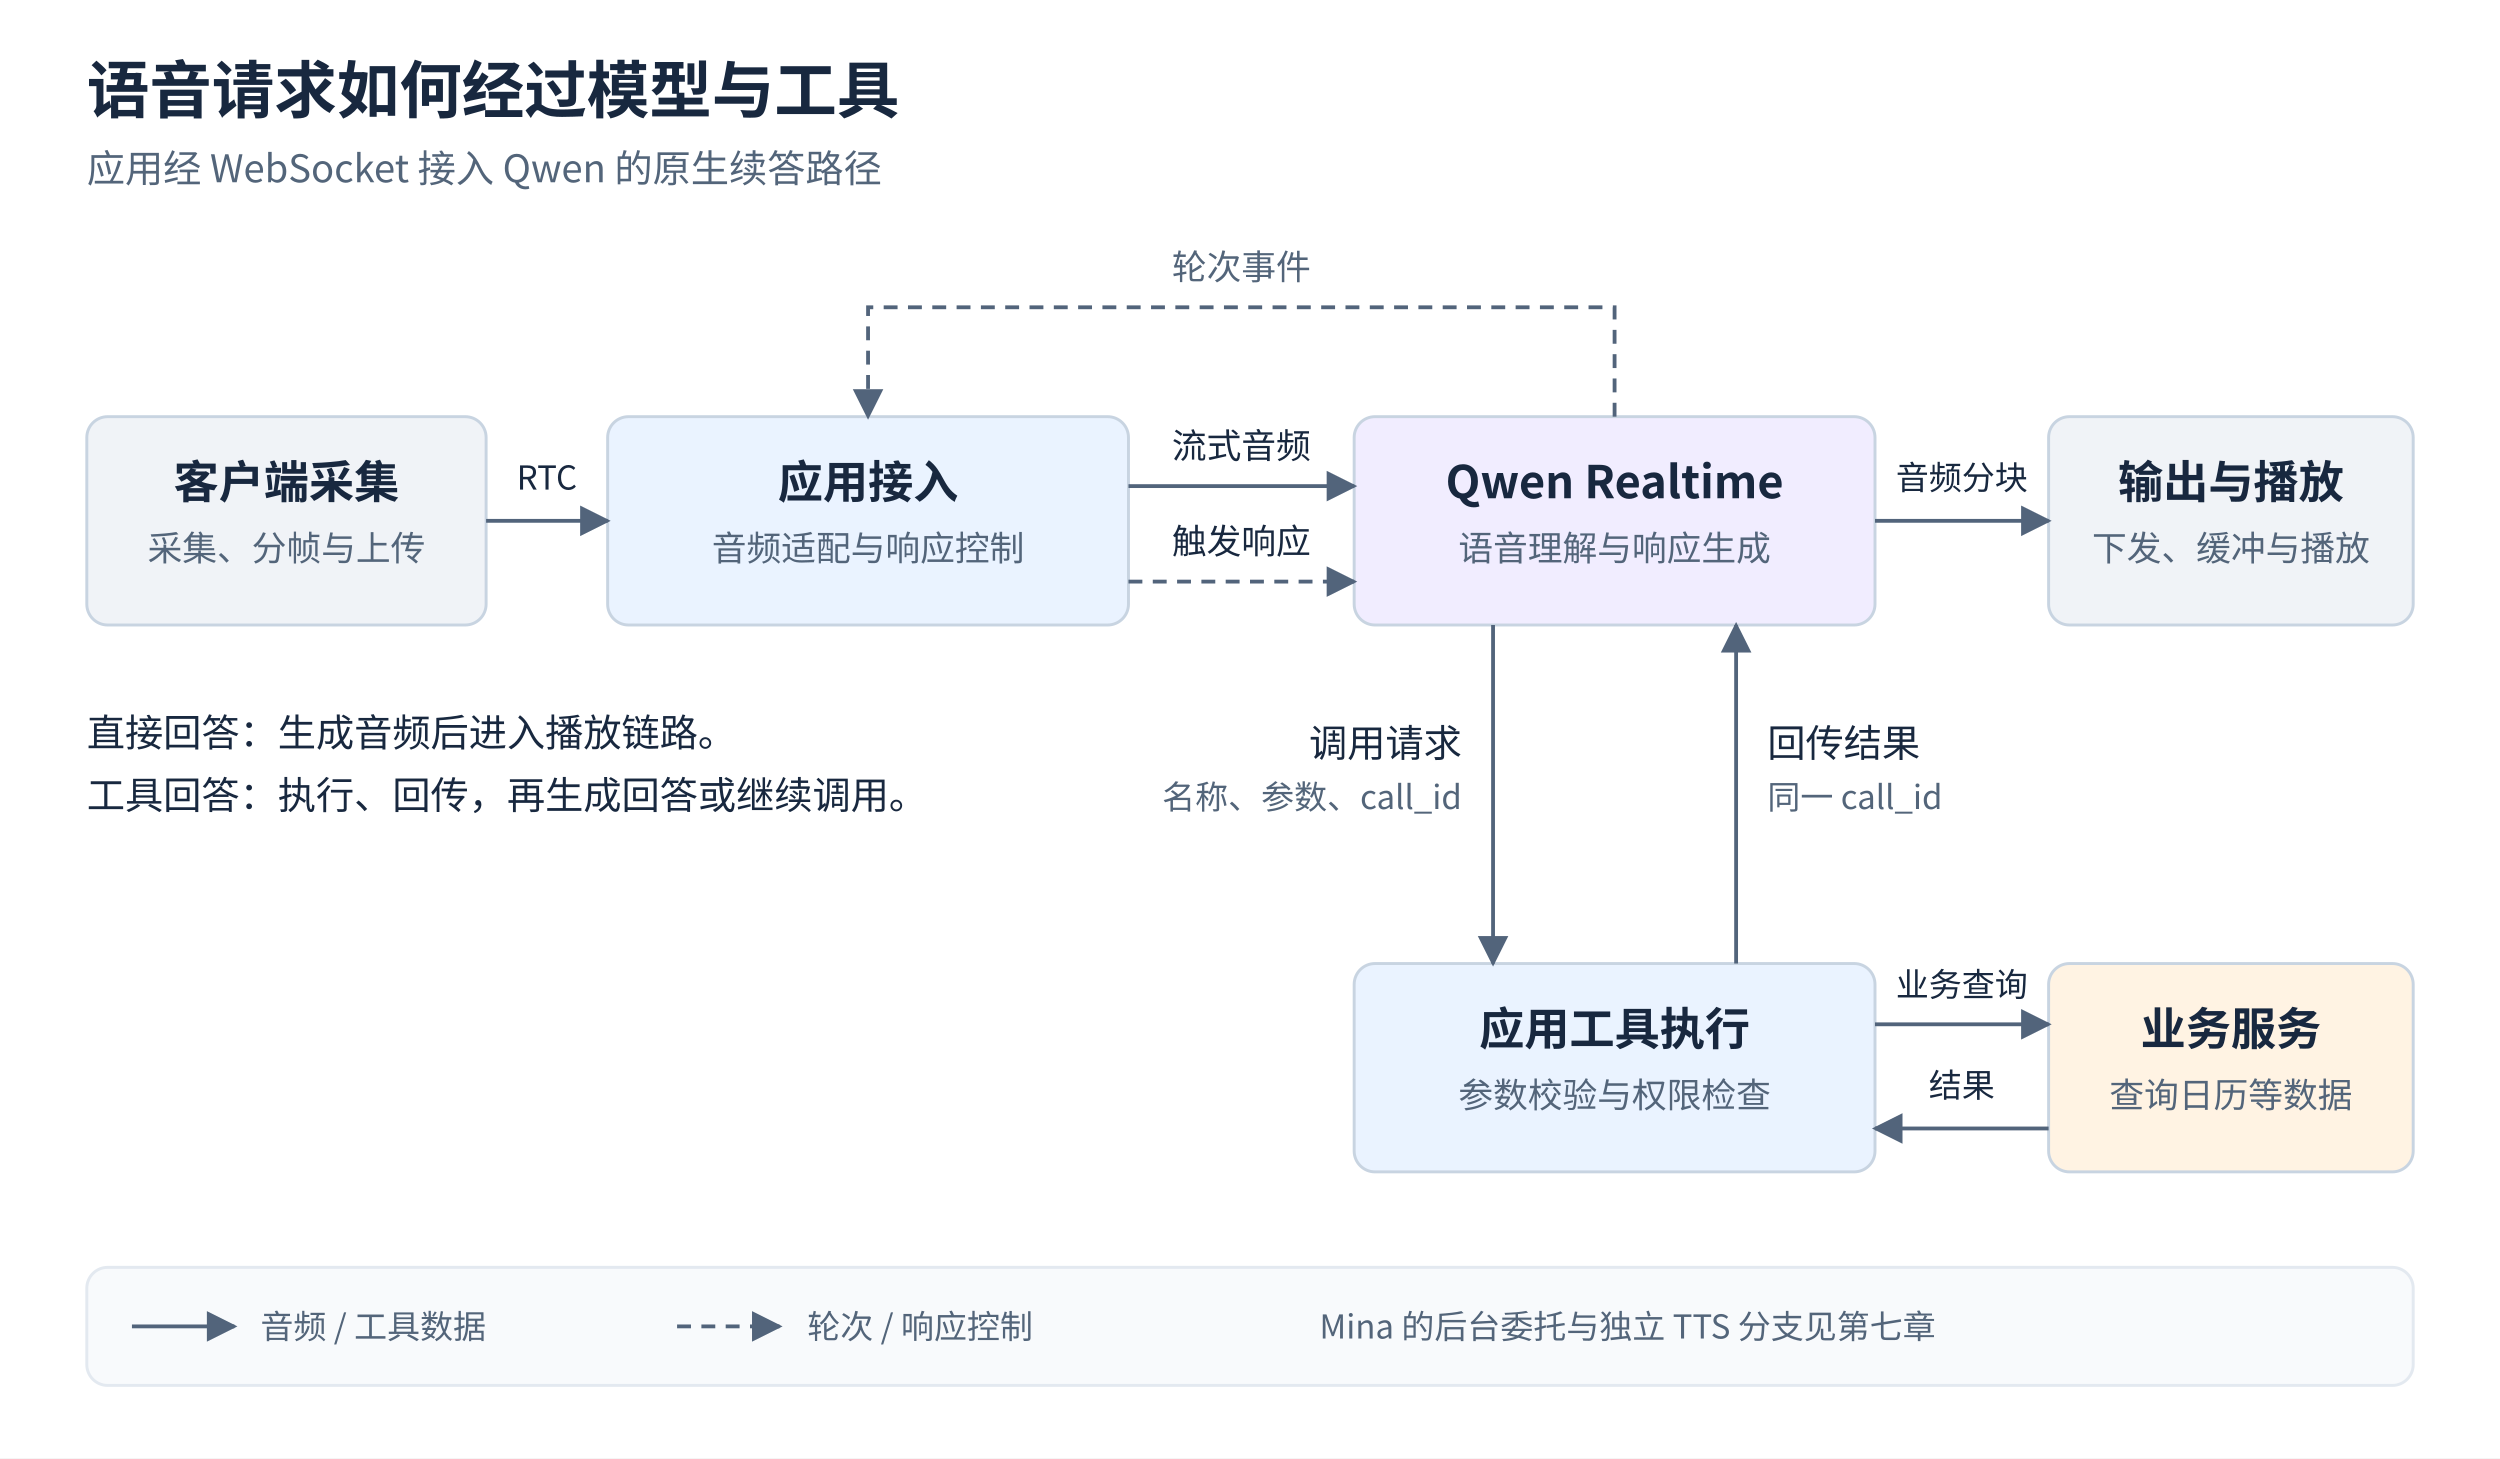
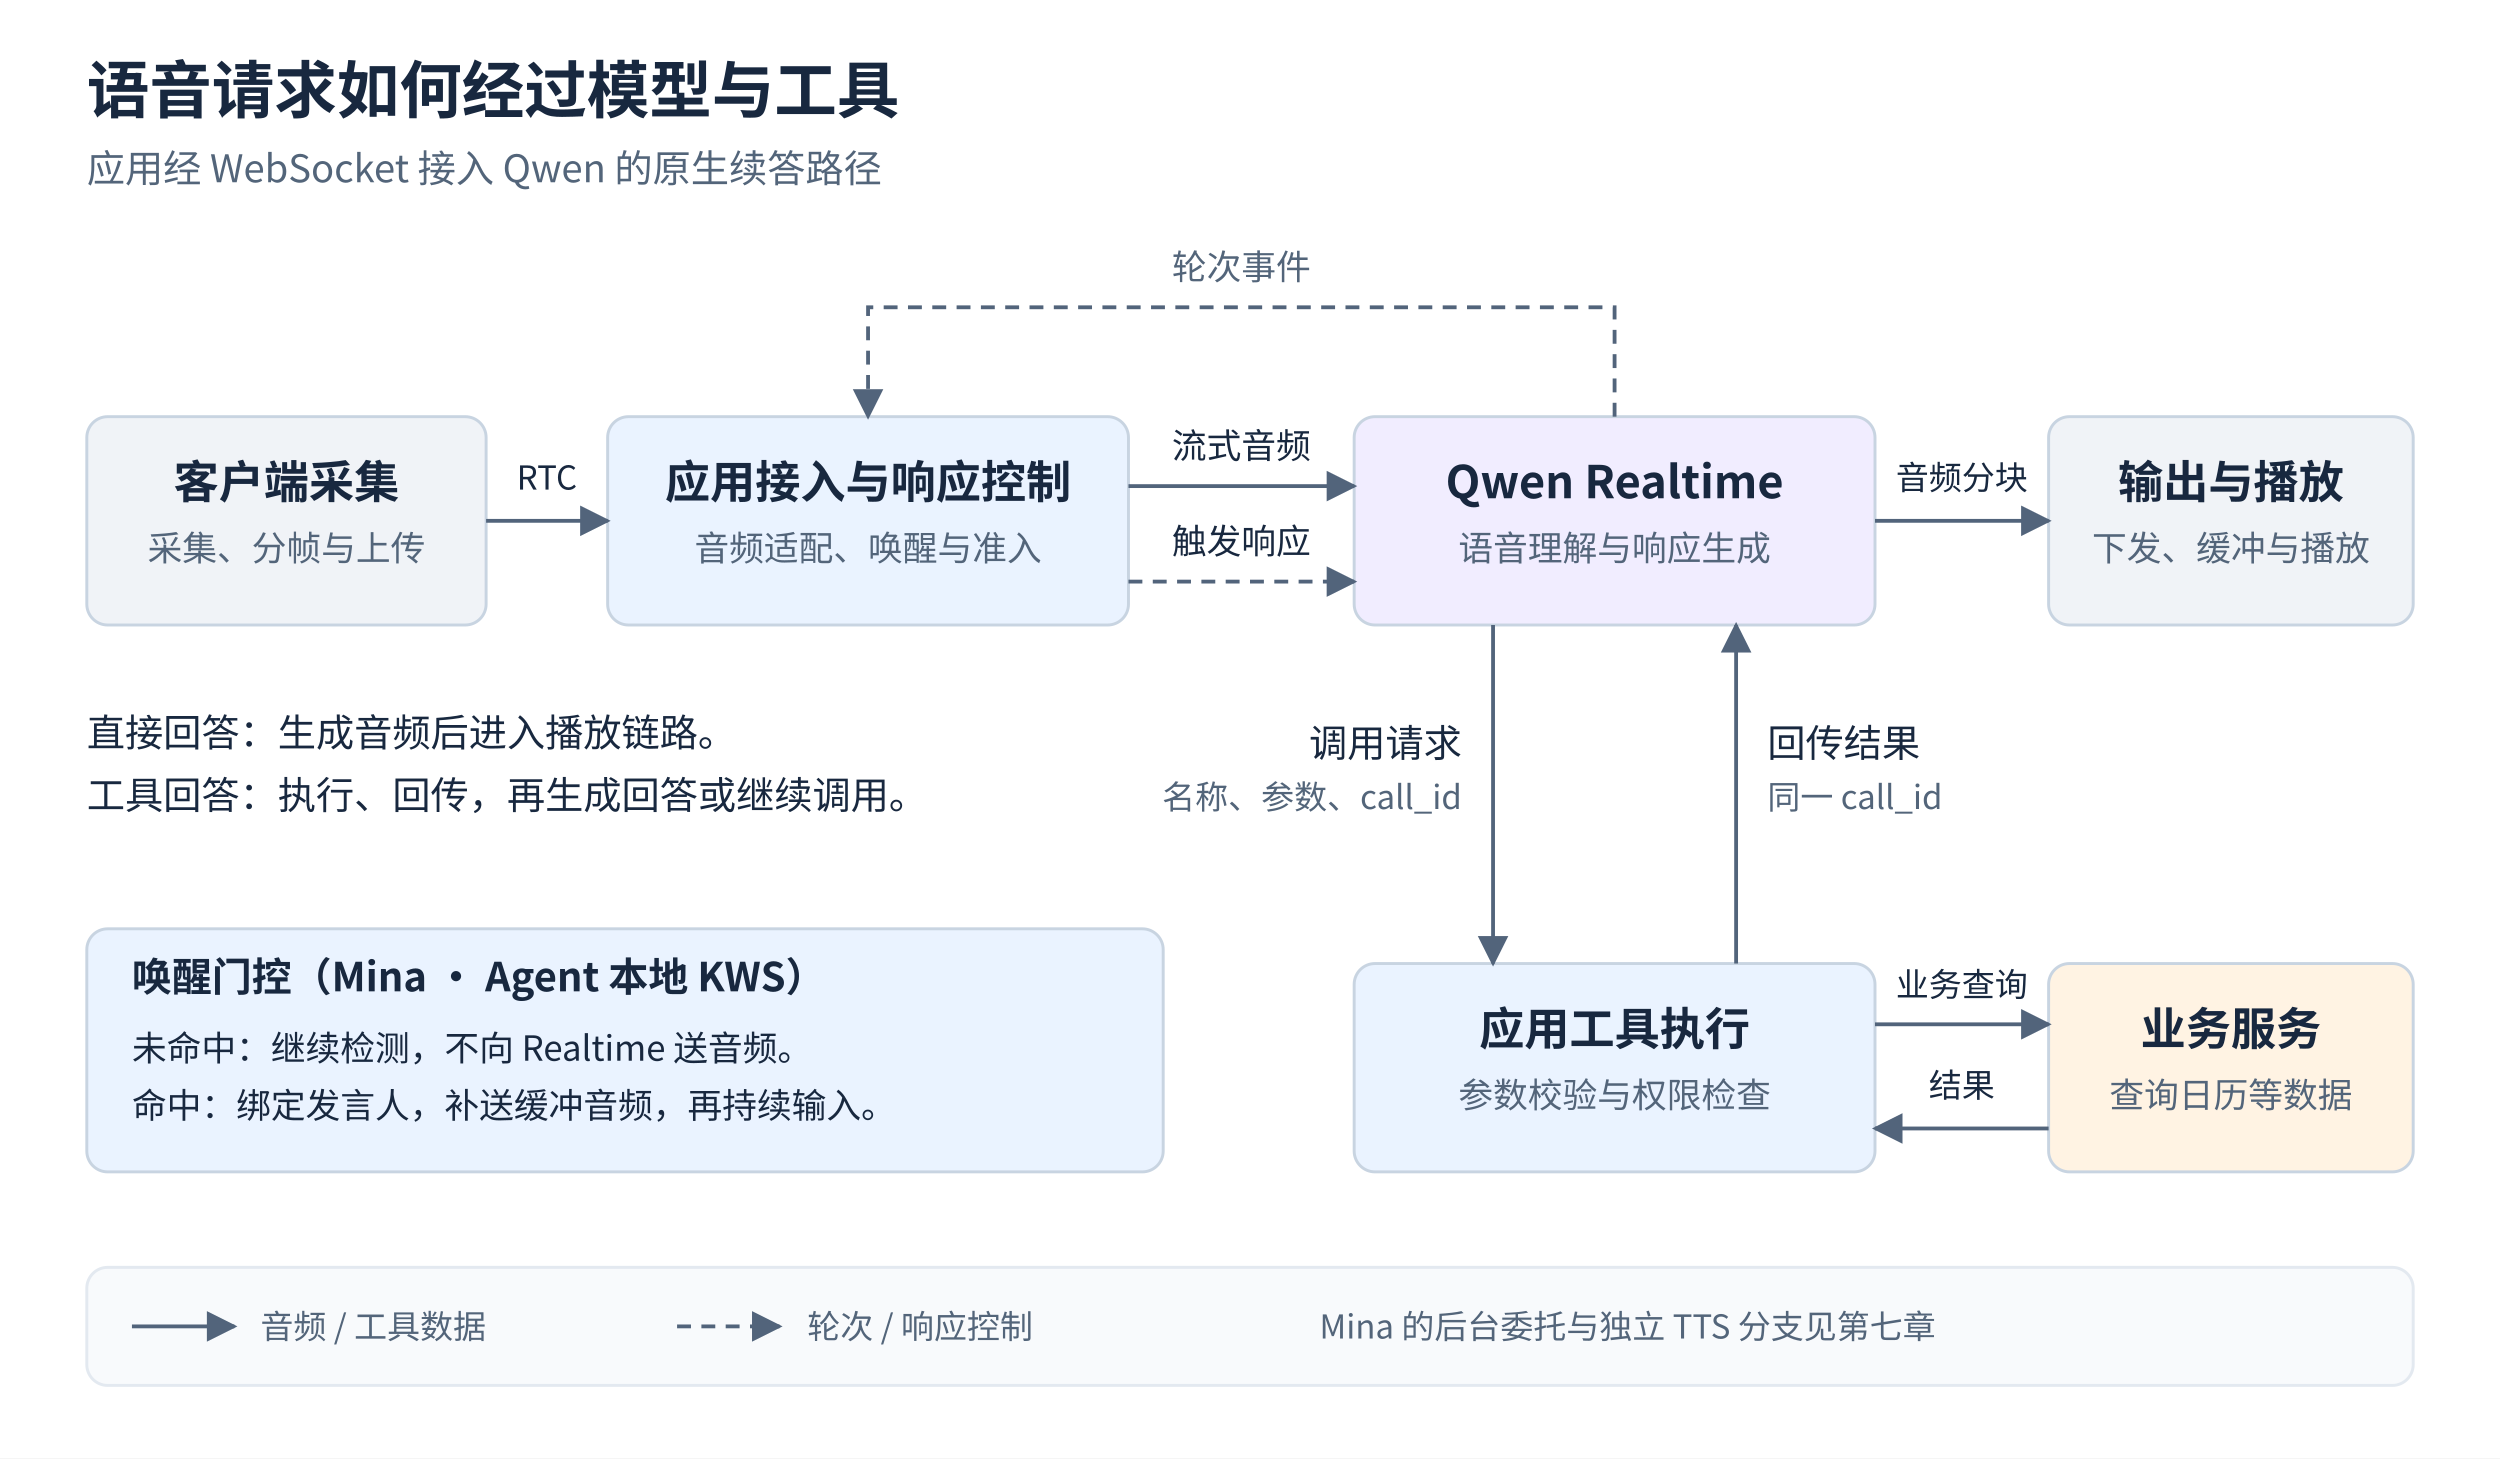
<svg xmlns="http://www.w3.org/2000/svg" width="1440" height="840" viewBox="0 0 1440 840" role="img" aria-labelledby="title desc">
  <defs>
    <marker id="arrow" viewBox="0 0 10 10" refX="9" refY="5" markerWidth="8" markerHeight="8" orient="auto-start-reverse">
      <path d="M 0 0 L 10 5 L 0 10 z" fill="#52647b" />
    </marker>
  </defs>
  <rect width="100%" height="100%" fill="#ffffff" />
  <g font-family="PingFang SC, Noto Sans CJK SC, Microsoft YaHei, sans-serif" fill="#18283f">
    <text x="50" y="65" font-size="36" text-anchor="start" fill="#18283f" font-weight="650">语音请求如何经过模型与工具</text>
    <text x="50" y="105" font-size="22" text-anchor="start" fill="#53657a" font-weight="400">应用经 WebSocket 接入 Qwen 的原生续答路径</text>
    <rect x="50" y="240" width="230" height="120" rx="12" fill="#f0f3f7" stroke="#c8d4e1" stroke-width="1.7" />
    <text x="165.0" y="287" font-size="26" text-anchor="middle" fill="#18283f" font-weight="600">客户端采集</text>
    <text x="165.0" y="323" font-size="20" text-anchor="middle" fill="#53657a" font-weight="400">采集、分帧与上传</text>
    <rect x="350" y="240" width="300" height="120" rx="12" fill="#eaf3ff" stroke="#c8d4e1" stroke-width="1.7" />
-     <text x="500.0" y="287" font-size="26" text-anchor="middle" fill="#18283f" font-weight="600">应用接入</text>
-     <text x="500.0" y="323" font-size="20" text-anchor="middle" fill="#53657a" font-weight="400">音频适配与响应控制</text>
+     <text x="500.0" y="287" font-size="26" text-anchor="middle" fill="#18283f" font-weight="600">应用接入与响应控制</text>
+     <text x="500.0" y="323" font-size="20" text-anchor="middle" fill="#53657a" font-weight="400">音频适配、唤醒与准入</text>
    <rect x="780" y="240" width="300" height="120" rx="12" fill="#f1edff" stroke="#c8d4e1" stroke-width="1.7" />
    <text x="930.0" y="287" font-size="26" text-anchor="middle" fill="#18283f" font-weight="600">Qwen Realtime</text>
    <text x="930.0" y="323" font-size="20" text-anchor="middle" fill="#53657a" font-weight="400">语音理解与响应生成</text>
    <rect x="1180" y="240" width="210" height="120" rx="12" fill="#f0f3f7" stroke="#c8d4e1" stroke-width="1.7" />
    <text x="1285.0" y="287" font-size="26" text-anchor="middle" fill="#18283f" font-weight="600">输出与播放</text>
    <text x="1285.0" y="323" font-size="20" text-anchor="middle" fill="#53657a" font-weight="400">下发、缓冲与播放</text>
    <rect x="780" y="555" width="300" height="120" rx="12" fill="#eaf3ff" stroke="#c8d4e1" stroke-width="1.7" />
    <text x="930.0" y="602" font-size="26" text-anchor="middle" fill="#18283f" font-weight="600">应用工具执行</text>
    <text x="930.0" y="638" font-size="20" text-anchor="middle" fill="#53657a" font-weight="400">参数校验与权限检查</text>
    <rect x="1180" y="555" width="210" height="120" rx="12" fill="#fff3e3" stroke="#c8d4e1" stroke-width="1.7" />
    <text x="1285.0" y="602" font-size="26" text-anchor="middle" fill="#18283f" font-weight="600">业务服务</text>
    <text x="1285.0" y="638" font-size="20" text-anchor="middle" fill="#53657a" font-weight="400">查询日历等数据</text>
    <path d="M 280 300 L 350 300" fill="none" stroke="#52647b" stroke-width="2.2" marker-end="url(#arrow)" />
    <text x="315" y="282" font-size="19" text-anchor="middle" fill="#18283f" font-weight="400">RTC</text>
    <path d="M 650 280 L 780 280" fill="none" stroke="#52647b" stroke-width="2.2" marker-end="url(#arrow)" />
    <text x="715" y="264" font-size="20" text-anchor="middle" fill="#18283f" font-weight="400">流式音频</text>
    <path d="M 650 335 L 780 335" fill="none" stroke="#52647b" stroke-width="2.2" stroke-dasharray="8 6" marker-end="url(#arrow)" />
    <text x="715" y="319" font-size="20" text-anchor="middle" fill="#18283f" font-weight="400">触发响应</text>
    <path d="M 930 240 L 930 177 L 500 177 L 500 240" fill="none" stroke="#52647b" stroke-width="2.2" stroke-dasharray="8 6" marker-end="url(#arrow)" />
    <text x="715" y="161" font-size="20" text-anchor="middle" fill="#53657a" font-weight="400">轮次事件</text>
    <path d="M 1080 300 L 1180 300" fill="none" stroke="#52647b" stroke-width="2.2" marker-end="url(#arrow)" />
    <text x="1130" y="282" font-size="19" text-anchor="middle" fill="#18283f" font-weight="400">音频分块</text>
    <path d="M 860 360 L 860 555" fill="none" stroke="#52647b" stroke-width="2.2" marker-end="url(#arrow)" />
    <text x="842" y="436" font-size="22" text-anchor="end" fill="#18283f" font-weight="400">调用请求</text>
    <text x="842" y="466" font-size="19" text-anchor="end" fill="#53657a" font-weight="400">名称、参数、call_id</text>
    <path d="M 1000 555 L 1000 360" fill="none" stroke="#52647b" stroke-width="2.2" marker-end="url(#arrow)" />
    <text x="1018" y="436" font-size="22" text-anchor="start" fill="#18283f" font-weight="400">回传结果</text>
    <text x="1018" y="466" font-size="19" text-anchor="start" fill="#53657a" font-weight="400">同一 call_id</text>
    <path d="M 1080 590 L 1180 590" fill="none" stroke="#52647b" stroke-width="2.2" marker-end="url(#arrow)" />
    <text x="1130" y="574" font-size="19" text-anchor="middle" fill="#18283f" font-weight="400">业务查询</text>
    <path d="M 1180 650 L 1080 650" fill="none" stroke="#52647b" stroke-width="2.2" marker-end="url(#arrow)" />
    <text x="1130" y="632" font-size="19" text-anchor="middle" fill="#18283f" font-weight="400">结果</text>
    <text x="50" y="430" font-size="22" text-anchor="start" fill="#18283f" font-weight="400">直接回答：生成音频后进入播放链路。</text>
    <text x="50" y="466" font-size="22" text-anchor="start" fill="#18283f" font-weight="400">工具回答：执行、回传，再生成回答或继续调用。</text>
+     <rect x="50" y="535" width="620" height="140" rx="12" fill="#eaf3ff" stroke="#c8d4e1" stroke-width="1.7" />
+     <text x="76" y="571" font-size="23" text-anchor="start" fill="#18283f" font-weight="600">唤醒门控（Mina · Agent 本地 KWS）</text>
+     <text x="76" y="611" font-size="20" text-anchor="start" fill="#18283f" font-weight="400">未命中：继续检测，不向 Realtime 送音频。</text>
+     <text x="76" y="644" font-size="20" text-anchor="start" fill="#18283f" font-weight="400">命中：绑定发言人，补送缓冲音频，再持续输入。</text>
    <rect x="50" y="730" width="1340" height="68" rx="12" fill="#f8fafc" stroke="#e3e9f0" stroke-width="1.7" />
    <path d="M 76 764 L 135 764" fill="none" stroke="#52647b" stroke-width="2.2" marker-end="url(#arrow)" />
    <text x="150" y="771" font-size="19" text-anchor="start" fill="#53657a" font-weight="400">音频 / 工具数据</text>
    <path d="M 390 764 L 449 764" fill="none" stroke="#52647b" stroke-width="2.2" stroke-dasharray="8 6" marker-end="url(#arrow)" />
    <text x="465" y="771" font-size="19" text-anchor="start" fill="#53657a" font-weight="400">轮次 / 响应控制</text>
    <text x="760" y="771" font-size="19" text-anchor="start" fill="#53657a" font-weight="400">Mina 的后台委托与独立 TTS 分支见第七章</text>
  </g>
</svg>
